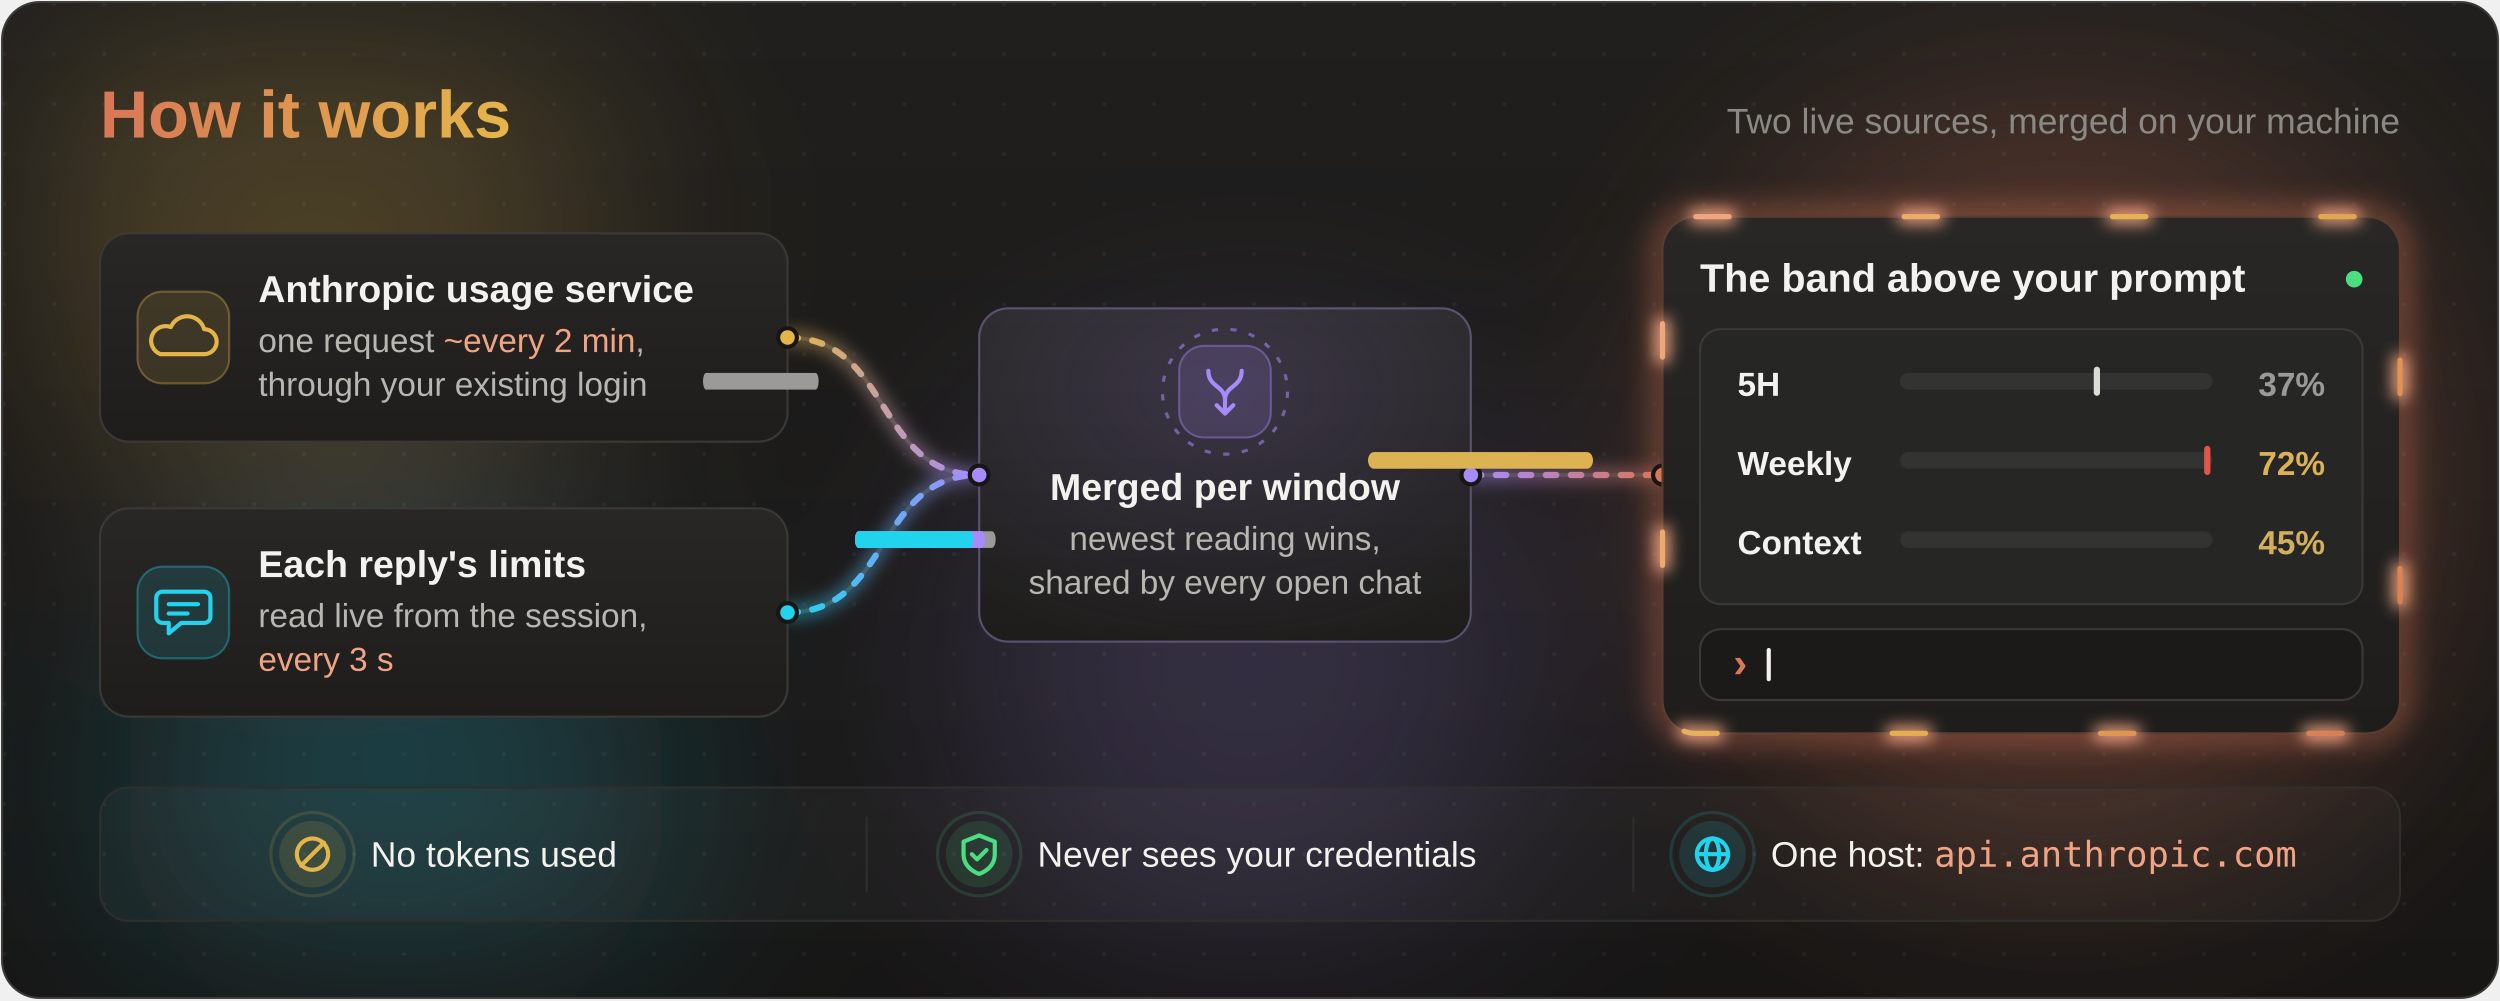
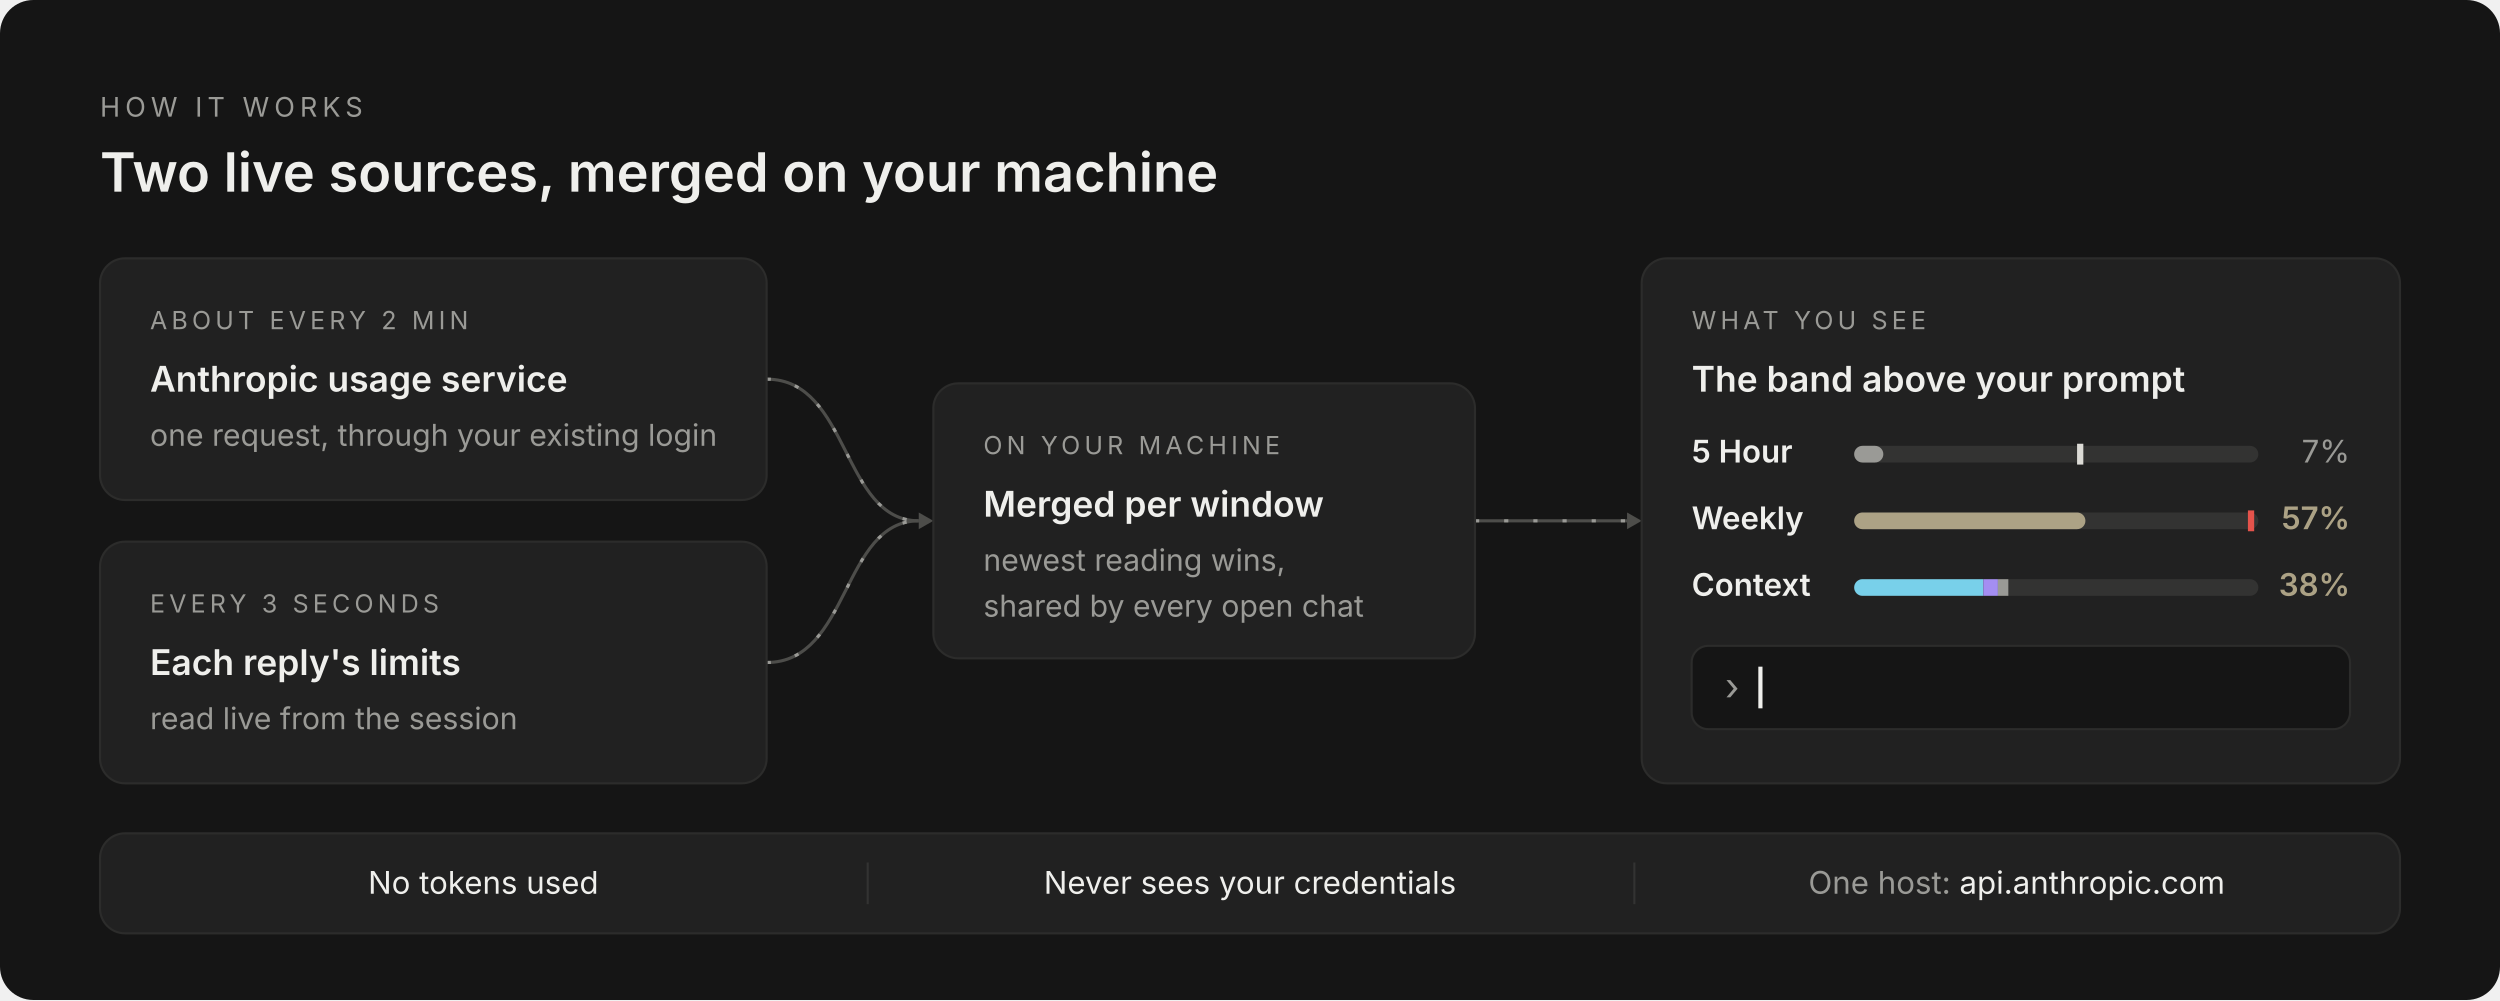
- <svg xmlns="http://www.w3.org/2000/svg" width="1200" height="480" viewBox="0 0 1200 480" role="img" aria-labelledby="t d">
+ <svg xmlns="http://www.w3.org/2000/svg" width="1200" height="480" viewBox="0 0 1200 480" role="img" aria-labelledby="t d" font-family="Inter, -apple-system, 'Segoe UI', Helvetica, Arial, sans-serif">
+   <style>
+ .in{animation:in 1.4s cubic-bezier(.2,.7,.2,1) both}
+ .i2{animation-delay:.2s}.i3{animation-delay:.45s}.i4{animation-delay:.7s}.i5{animation-delay:.95s}
+ .flow{stroke-dasharray:2 12;animation:flow 9s linear infinite}
+ .grow{transform-box:fill-box;transform-origin:left center;animation:grow 10s cubic-bezier(.2,.7,.2,1) infinite both}
+ .g2{animation-delay:.15s}.g3{animation-delay:.3s}
+ .tick{animation:tick 10s cubic-bezier(.2,.7,.2,1) infinite both}
+ @keyframes in{0%{opacity:0}100%{opacity:1}}
+ @keyframes flow{0%{stroke-dashoffset:0}100%{stroke-dashoffset:-56}}
+ @keyframes grow{0%{transform:scaleX(0)}16%,100%{transform:scaleX(1)}}
+ @keyframes tick{0%,10%{opacity:0}22%,100%{opacity:1}}
+ @media (prefers-reduced-motion:reduce){.in,.flow,.grow,.tick{animation:none}}
+ </style>
  <defs>
-     <linearGradient id="card" x1="0" y1="0" x2="0" y2="1">
-       <stop offset="0" stop-color="#201f1d" />
-       <stop offset="1" stop-color="#171615" />
-     </linearGradient>
-     <linearGradient id="node" x1="0" y1="0" x2="0" y2="1">
-       <stop offset="0" stop-color="#282725" />
-       <stop offset="1" stop-color="#1e1d1b" />
-     </linearGradient>
-     <linearGradient id="head" x1="0" y1="0" x2="1" y2="0">
-       <stop offset="0" stop-color="#d97757" />
-       <stop offset="1" stop-color="#e5b54a" />
-     </linearGradient>
-     <linearGradient id="g1" gradientUnits="userSpaceOnUse" x1="378" y1="0" x2="470" y2="0">
-       <stop offset="0" stop-color="#e5b54a" />
-       <stop offset="1" stop-color="#a78bfa" />
-     </linearGradient>
-     <linearGradient id="g2" gradientUnits="userSpaceOnUse" x1="378" y1="0" x2="470" y2="0">
-       <stop offset="0" stop-color="#22d3ee" />
-       <stop offset="1" stop-color="#a78bfa" />
-     </linearGradient>
-     <linearGradient id="g3" gradientUnits="userSpaceOnUse" x1="706" y1="0" x2="798" y2="0">
-       <stop offset="0" stop-color="#a78bfa" />
-       <stop offset="1" stop-color="#d97757" />
-     </linearGradient>
-     <linearGradient id="trace" gradientUnits="userSpaceOnUse" x1="798" y1="104" x2="1152" y2="352">
-       <stop offset="0" stop-color="#f0a483" />
-       <stop offset=".5" stop-color="#e5b54a" />
-       <stop offset="1" stop-color="#d97757" />
-     </linearGradient>
-     <radialGradient id="vio" cx=".5" cy=".25" r=".8">
-       <stop offset="0" stop-color="#a78bfa" stop-opacity=".16" />
-       <stop offset="1" stop-color="#a78bfa" stop-opacity="0" />
-     </radialGradient>
-     <linearGradient id="shine" x1="0" y1="0" x2="1" y2="0">
-       <stop offset="0" stop-color="#fff" stop-opacity="0" />
-       <stop offset=".5" stop-color="#fff" stop-opacity=".07" />
-       <stop offset="1" stop-color="#fff" stop-opacity="0" />
-     </linearGradient>
-     <filter id="blob" filterUnits="userSpaceOnUse" x="-300" y="-300" width="1800" height="1080">
-       <feGaussianBlur stdDeviation="55" />
-     </filter>
-     <filter id="soft" filterUnits="userSpaceOnUse" x="0" y="0" width="1200" height="480">
-       <feGaussianBlur stdDeviation="7" />
-     </filter>
-     <filter id="spark" filterUnits="userSpaceOnUse" x="0" y="0" width="1200" height="480">
-       <feGaussianBlur stdDeviation="3.5" />
-     </filter>
-     <clipPath id="cardClip">
-       <rect x="1" y="1" width="1198" height="478" rx="18" />
+     <clipPath id="ctx">
+       <rect x="890" y="278" width="194" height="8" rx="4" />
    </clipPath>
-     <clipPath id="stripClip">
-       <rect x="48" y="378" width="1104" height="64" rx="14" />
-     </clipPath>
-     <pattern id="dots" width="24" height="24" patternUnits="userSpaceOnUse">
-       <circle cx="2" cy="2" r="1" fill="#fff" fill-opacity=".045" />
-     </pattern>
  </defs>
-   <style>
-   text{font-family:-apple-system,BlinkMacSystemFont,'Segoe UI','Helvetica Neue',Arial,sans-serif}
-   .mono{font-family:ui-monospace,SFMono-Regular,Menlo,Consolas,monospace}
-   .h{font-weight:700;fill:#f3f2ee}
-   .s{fill:#b8b6b0;font-size:16px}
-   .m{fill:#8a8984}
-   .hi{fill:#f0a483}
-   .fx{transform-box:fill-box;transform-origin:center}
-   .bar{transform-box:fill-box;transform-origin:left center}
- 
-   .b1{animation:dA 13s ease-in-out infinite alternate}
-   .b2{animation:dB 11s ease-in-out infinite alternate}
-   .b3{animation:dC 14s ease-in-out infinite alternate}
-   .b4{animation:dD 9s ease-in-out infinite alternate}
-   @keyframes dA{0%{transform:translate(0,0);opacity:.26}100%{transform:translate(-50px,22px);opacity:.35}}
-   @keyframes dB{0%{transform:translate(0,0);opacity:.22}100%{transform:translate(60px,30px);opacity:.32}}
-   @keyframes dC{0%{transform:translate(0,0);opacity:.2}100%{transform:translate(40px,-40px);opacity:.3}}
-   @keyframes dD{0%{transform:translate(0,0);opacity:.18}100%{transform:translate(-40px,-24px);opacity:.3}}
- 
-   .flow{stroke-dasharray:5 7;animation:flow 1.2s linear infinite}
-   @keyframes flow{to{stroke-dashoffset:-12}}
-   .neon{opacity:.45}
-   .spin{animation:spin 12s linear infinite}
-   @keyframes spin{to{transform:rotate(360deg)}}
-   .bd{opacity:.15;animation:bd 6s ease-in-out infinite}
-   .bd2{animation-delay:2s}.bd3{animation-delay:4s}
-   @keyframes bd{0%,100%{opacity:.15}15%{opacity:.6}35%{opacity:.15}}
- 
-   .cm{stroke-dasharray:9 200;stroke-dashoffset:9;opacity:0;animation-iteration-count:infinite;animation-timing-function:ease-in-out}
-   .cA{animation-name:cA;animation-duration:10s}
-   .cB{animation-name:cB;animation-duration:2.5s}
-   .cC{animation-name:cC;animation-duration:2.5s}
-   @keyframes cA{0%,1.5%{stroke-dashoffset:9;opacity:0}3%{opacity:1}10%{opacity:1}10.5%{stroke-dashoffset:-100;opacity:0}100%{stroke-dashoffset:-100;opacity:0}}
-   @keyframes cB{0%,6%{stroke-dashoffset:9;opacity:0}11%{opacity:1}40%{opacity:1}42%{stroke-dashoffset:-100;opacity:0}100%{stroke-dashoffset:-100;opacity:0}}
-   @keyframes cC{0%,44%{stroke-dashoffset:9;opacity:0}49%{opacity:1}72%{opacity:1}74%{stroke-dashoffset:-100;opacity:0}100%{stroke-dashoffset:-100;opacity:0}}
- 
-   .halo{opacity:0}
-   .pS1{animation:p10 10s ease-out infinite}
-   .pS2{animation:p25 2.5s ease-out infinite}
-   .pM{animation:p25 2.5s ease-out 1s infinite}
-   .pO{animation:pO 2.5s ease-out 1.8s infinite}
-   @keyframes p10{0%{opacity:0}2.5%{opacity:1}9%{opacity:0}100%{opacity:0}}
-   @keyframes p25{0%{opacity:0}9%{opacity:1}34%{opacity:0}100%{opacity:0}}
-   .oglow{opacity:.55}
-   @keyframes pO{0%{opacity:.55}10%{opacity:1}45%{opacity:.55}100%{opacity:.55}}
-   .ring{opacity:0;animation:ring 2.5s ease-out 1.8s infinite}
-   @keyframes ring{0%{transform:scale(1);opacity:.7}60%{transform:scale(3.2);opacity:0}100%{transform:scale(3.2);opacity:0}}
- 
-   .tr{stroke-dasharray:16 84;animation:trace 7s linear infinite}
-   @keyframes trace{to{stroke-dashoffset:-100}}
- 
-   .caret{animation:blink 1.2s ease-in-out infinite alternate}
-   @keyframes blink{0%,30%{opacity:1}100%{opacity:.1}}
- 
-   .sweep{transform:translateX(-320px);animation:sweep 10s ease-in-out infinite}
-   @keyframes sweep{0%{transform:translateX(-320px)}45%,100%{transform:translateX(1180px)}}
- 
-   /* mini band: 4 readings per 10 s loop, local 0% = the 1.85 s arrival */
-   .q{animation-duration:10s;animation-iteration-count:infinite;animation-timing-function:cubic-bezier(.3,.7,.3,1);animation-delay:-8.15s}
-   .h5{transform:scaleX(.37);fill:#9b9a96;animation-name:h5}
-   @keyframes h5{0%{transform:scaleX(.79);fill:#e5a14a}6%,25%{transform:scaleX(.18);fill:#9b9a96}31%,50%{transform:scaleX(.37);fill:#9b9a96}56%,75%{transform:scaleX(.58);fill:#b3a37e}81%,100%{transform:scaleX(.79);fill:#e5a14a}}
-   .tk{transform:translateX(93px);fill:#dcdbd6;animation-name:tk}
-   @keyframes tk{0%{transform:translateX(146px);fill:#e5534b}6%,25%{transform:translateX(60px);fill:#dcdbd6}31%,50%{transform:translateX(93px);fill:#dcdbd6}56%,75%{transform:translateX(124px);fill:#dcdbd6}81%,100%{transform:translateX(146px);fill:#e5534b}}
-   .wk{transform:scaleX(.72);fill:#dcb253;animation-name:wk}
-   @keyframes wk{0%{transform:scaleX(.97);fill:#e5534b}6%,25%{transform:scaleX(.57);fill:#b0a281}31%,50%{transform:scaleX(.72);fill:#dcb253}56%,75%{transform:scaleX(.86);fill:#e57f4b}81%,100%{transform:scaleX(.97);fill:#e5534b}}
-   .cx{transform:scaleX(.45);animation-name:cx}
-   @keyframes cx{0%{transform:scaleX(.62)}6%,25%{transform:scaleX(.38)}31%,50%{transform:scaleX(.45)}56%,75%{transform:scaleX(.53)}81%,100%{transform:scaleX(.62)}}
- 
-   .f{opacity:0;animation:fr 10s ease-out infinite}
-   .f.on{opacity:1}
-   .k0{animation-delay:-8.15s}.k1{animation-delay:-5.65s}.k2{animation-delay:-3.15s}.k3{animation-delay:-.65s}
-   @keyframes fr{0%{opacity:0;transform:translateY(6px)}4%,24%{opacity:1;transform:translateY(0)}27%,100%{opacity:0;transform:translateY(0)}}
- 
-   @media (prefers-reduced-motion: reduce){*{animation:none !important}}
- </style>
-   <rect x="1" y="1" width="1198" height="478" rx="18" fill="url(#card)" />
-   <g clip-path="url(#cardClip)">
-     <g filter="url(#blob)">
-       <circle class="b1" cx="990" cy="230" r="180" fill="#d97757" opacity=".3" />
-       <circle class="b2" cx="150" cy="110" r="140" fill="#e5b54a" opacity=".22" />
-       <circle class="b3" cx="190" cy="380" r="130" fill="#22d3ee" opacity=".2" />
-       <circle class="b4" cx="600" cy="320" r="140" fill="#a78bfa" opacity=".18" />
+   <rect width="1200" height="480" rx="16" fill="#151515" />
+   <text x="48" y="56" fill="#9a9a96" font-size="13" letter-spacing="2.4">HOW IT WORKS</text>
+   <text x="48" y="92" fill="#efefec" font-size="26" font-weight="600">Two live sources, merged on your machine</text>
+   <g class="in i3">
+     <g fill="none" stroke-width="1.5">
+       <path d="M368 182 C408 182 404 250 441 250" stroke="#4d4d4a" />
+       <path d="M368 318 C408 318 404 250 441 250" stroke="#4d4d4a" />
+       <path d="M708 250 H781" stroke="#4d4d4a" />
+       <path class="flow" d="M368 182 C408 182 404 250 441 250" stroke="#9a9a96" />
+       <path class="flow" d="M368 318 C408 318 404 250 441 250" stroke="#9a9a96" />
+       <path class="flow" d="M708 250 H781" stroke="#9a9a96" />
    </g>
-     <rect width="1200" height="480" fill="url(#dots)" />
+     <path d="M441 246 L448 250 L441 254 Z" fill="#4d4d4a" />
+     <path d="M781 246 L788 250 L781 254 Z" fill="#4d4d4a" />
  </g>
-   <rect x="1" y="1" width="1198" height="478" rx="18" fill="none" stroke="#3a3936" />
-   <text x="48" y="66" font-size="32" font-weight="700" fill="url(#head)">How it works</text>
-   <text x="1152" y="64" font-size="17" text-anchor="end" class="m">Two live sources, merged on your machine</text>
-   <g fill="none" stroke-linecap="round">
-     <path d="M378 162 C428 162 420 228 470 228" stroke="#3a3936" stroke-width="2" />
-     <path d="M378 294 C428 294 420 228 470 228" stroke="#3a3936" stroke-width="2" />
-     <path d="M706 228 H798" stroke="#3a3936" stroke-width="2" />
-     <g class="neon" filter="url(#spark)" stroke-width="7">
-       <path d="M378 162 C428 162 420 228 470 228" stroke="url(#g1)" />
-       <path d="M378 294 C428 294 420 228 470 228" stroke="url(#g2)" />
-       <path d="M706 228 H798" stroke="url(#g3)" />
+   <g class="in">
+     <rect x="48" y="124" width="320" height="116" rx="12" fill="#212121" stroke="#2c2c2b" />
+     <text x="72" y="158" fill="#9a9a96" font-size="12" letter-spacing="2">ABOUT EVERY 2 MIN</text>
+     <text x="72" y="188" fill="#efefec" font-size="17" font-weight="600">Anthropic usage service</text>
+     <text x="72" y="214" fill="#9a9a96" font-size="14.5">one request, through your existing login</text>
+   </g>
+   <g class="in i2">
+     <rect x="48" y="260" width="320" height="116" rx="12" fill="#212121" stroke="#2c2c2b" />
+     <text x="72" y="294" fill="#9a9a96" font-size="12" letter-spacing="2">EVERY 3 SECONDS</text>
+     <text x="72" y="324" fill="#efefec" font-size="17" font-weight="600">Each reply's limits</text>
+     <text x="72" y="350" fill="#9a9a96" font-size="14.5">read live from the session</text>
+   </g>
+   <g class="in i3">
+     <rect x="448" y="184" width="260" height="132" rx="12" fill="#212121" stroke="#2c2c2b" />
+     <text x="472" y="218" fill="#9a9a96" font-size="12" letter-spacing="2">ON YOUR MACHINE</text>
+     <text x="472" y="248" fill="#efefec" font-size="17" font-weight="600">Merged per window</text>
+     <text x="472" y="274" fill="#9a9a96" font-size="14.5">newest reading wins,</text>
+     <text x="472" y="296" fill="#9a9a96" font-size="14.5">shared by every open chat</text>
+   </g>
+   <g class="in i4">
+     <rect x="788" y="124" width="364" height="252" rx="12" fill="#212121" stroke="#2c2c2b" />
+     <text x="812" y="158" fill="#9a9a96" font-size="12" letter-spacing="2">WHAT YOU SEE</text>
+     <text x="812" y="188" fill="#efefec" font-size="17" font-weight="600">The band above your prompt</text>
+     <text x="812" y="222" fill="#efefec" font-size="15" font-weight="600">5 Hour</text>
+     <rect x="890" y="214" width="194" height="8" rx="4" fill="#333332" />
+     <rect class="grow" x="890" y="214" width="14" height="8" rx="4" fill="#9a9a96" />
+     <rect class="tick" x="997" y="213" width="3" height="10" fill="#dcdbd6" />
+     <text x="1128" y="222" fill="#9a9a96" font-size="15" text-anchor="end">7%</text>
+     <text x="812" y="254" fill="#efefec" font-size="15" font-weight="600">Weekly</text>
+     <rect x="890" y="246" width="194" height="8" rx="4" fill="#333332" />
+     <rect class="grow g2" x="890" y="246" width="111" height="8" rx="4" fill="#aca285" />
+     <rect class="tick" x="1079" y="245" width="3" height="10" fill="#e5534b" />
+     <text x="1128" y="254" fill="#aca285" font-size="15" font-weight="600" text-anchor="end">57%</text>
+     <text x="812" y="286" fill="#efefec" font-size="15" font-weight="600">Context</text>
+     <rect x="890" y="278" width="194" height="8" rx="4" fill="#333332" />
+     <g clip-path="url(#ctx)">
+       <g class="grow g3">
+         <rect x="890" y="278" width="62" height="8" fill="#78d0ea" />
+         <rect x="952" y="278" width="7" height="8" fill="#a48ef2" />
+         <rect x="959" y="278" width="5" height="8" fill="#9a9a96" />
+       </g>
    </g>
-     <path class="flow" d="M378 162 C428 162 420 228 470 228" stroke="url(#g1)" stroke-width="3" />
-     <path class="flow" d="M378 294 C428 294 420 228 470 228" stroke="url(#g2)" stroke-width="3" />
-     <path class="flow" d="M706 228 H798" stroke="url(#g3)" stroke-width="3" />
-     <g filter="url(#spark)">
-       <path class="cm cA" pathLength="100" d="M378 162 C428 162 420 228 470 228" stroke="#e5b54a" stroke-width="16" />
-       <path class="cm cB" pathLength="100" d="M378 294 C428 294 420 228 470 228" stroke="#22d3ee" stroke-width="16" />
-       <path class="cm cC" pathLength="100" d="M706 228 H798" stroke="#f0a483" stroke-width="16" />
-     </g>
-     <path class="cm cA" pathLength="100" d="M378 162 C428 162 420 228 470 228" stroke="#fff4d6" stroke-width="5" />
-     <path class="cm cB" pathLength="100" d="M378 294 C428 294 420 228 470 228" stroke="#d6fbff" stroke-width="5" />
-     <path class="cm cC" pathLength="100" d="M706 228 H798" stroke="#ffe6da" stroke-width="5" />
+     <text x="1128" y="286" fill="#aca285" font-size="15" font-weight="600" text-anchor="end">38%</text>
+     <rect x="812" y="310" width="316" height="40" rx="8" fill="#151515" stroke="#2c2c2b" />
+     <text x="828" y="336" fill="#9a9a96" font-size="18">›</text>
+     <rect x="844" y="320" width="2" height="20" fill="#efefec" />
  </g>
-   <g filter="url(#soft)" fill="none" stroke-width="5">
-     <rect class="halo pS1" x="48" y="112" width="330" height="100" rx="14" stroke="#e5b54a" />
-     <rect class="halo pS2" x="48" y="244" width="330" height="100" rx="14" stroke="#22d3ee" />
-     <rect class="halo pM" x="470" y="148" width="236" height="160" rx="14" stroke="#a78bfa" />
-     <rect class="oglow pO" x="798" y="104" width="354" height="248" rx="16" stroke="#d97757" stroke-width="8" />
-   </g>
-   <rect x="48" y="112" width="330" height="100" rx="14" fill="url(#node)" stroke="#3a3936" />
-   <rect class="halo pS1" x="48" y="112" width="330" height="100" rx="14" fill="none" stroke="#e5b54a" stroke-opacity=".8" />
-   <rect x="66" y="140" width="44" height="44" rx="12" fill="#e5b54a" fill-opacity=".14" stroke="#e5b54a" stroke-opacity=".35" />
-   <path transform="translate(88 163)" d="M-11 7 H10 A6 6 0 0 0 10 -5 A8.5 8.5 0 0 0 -6 -6 A6.5 6.5 0 0 0 -11 7 Z" fill="none" stroke="#e5b54a" stroke-width="2" stroke-linejoin="round" />
-   <text x="124" y="145" font-size="18" class="h">Anthropic usage service</text>
-   <text x="124" y="169" class="s">one request <tspan class="hi">~every 2 min</tspan>,</text>
-   <text x="124" y="190" class="s">through your existing login</text>
-   <rect x="48" y="244" width="330" height="100" rx="14" fill="url(#node)" stroke="#3a3936" />
-   <rect class="halo pS2" x="48" y="244" width="330" height="100" rx="14" fill="none" stroke="#22d3ee" stroke-opacity=".8" />
-   <rect x="66" y="272" width="44" height="44" rx="12" fill="#22d3ee" fill-opacity=".13" stroke="#22d3ee" stroke-opacity=".35" />
-   <g transform="translate(88 293)" fill="none" stroke="#22d3ee" stroke-width="2" stroke-linejoin="round" stroke-linecap="round">
-     <path d="M-10 -9 H10 A3 3 0 0 1 13 -6 V3 A3 3 0 0 1 10 6 H-1 L-7 11 V6 H-10 A3 3 0 0 1 -13 3 V-6 A3 3 0 0 1 -10 -9 Z" />
-     <path d="M-7 -3 H7 M-7 1.5 H2" />
-   </g>
-   <text x="124" y="277" font-size="18" class="h">Each reply's limits</text>
-   <text x="124" y="301" class="s">read live from the session,</text>
-   <text x="124" y="322" class="s hi">every 3 s</text>
-   <rect x="470" y="148" width="236" height="160" rx="14" fill="url(#node)" stroke="#3a3936" />
-   <rect x="470" y="148" width="236" height="160" rx="14" fill="url(#vio)" stroke="#a78bfa" stroke-opacity=".28" />
-   <circle class="spin fx" cx="588" cy="188" r="30" fill="none" stroke="#a78bfa" stroke-opacity=".55" stroke-width="1.5" stroke-dasharray="3 6" />
-   <rect class="halo pM" x="470" y="148" width="236" height="160" rx="14" fill="none" stroke="#a78bfa" stroke-opacity=".85" />
-   <rect x="566" y="166" width="44" height="44" rx="12" fill="#a78bfa" fill-opacity=".15" stroke="#a78bfa" stroke-opacity=".4" />
-   <g transform="translate(588 188)" fill="none" stroke="#a78bfa" stroke-width="2" stroke-linecap="round" stroke-linejoin="round">
-     <path d="M-8 -10 C-8 -2 0 -3 0 4 M8 -10 C8 -2 0 -3 0 4 M0 4 V10 M-4 6.5 L0 10.5 L4 6.5" />
-   </g>
-   <text x="588" y="240" font-size="18" text-anchor="middle" class="h">Merged per window</text>
-   <text x="588" y="264" text-anchor="middle" class="s">newest reading wins,</text>
-   <text x="588" y="285" text-anchor="middle" class="s">shared by every open chat</text>
-   <g stroke="#171615" stroke-width="2">
-     <circle cx="378" cy="162" r="4.5" fill="#e5b54a" />
-     <circle cx="378" cy="294" r="4.5" fill="#22d3ee" />
-     <circle cx="470" cy="228" r="4.5" fill="#a78bfa" />
-     <circle cx="706" cy="228" r="4.5" fill="#a78bfa" />
-     <circle cx="798" cy="228" r="4.5" fill="#d97757" />
-   </g>
-   <rect x="798" y="104" width="354" height="248" rx="16" fill="url(#node)" stroke="#5a3c30" />
-   <path class="tr" pathLength="100" filter="url(#spark)" d="M814 104 H1136 A16 16 0 0 1 1152 120 V336 A16 16 0 0 1 1136 352 H814 A16 16 0 0 1 798 336 V120 A16 16 0 0 1 814 104 Z" fill="none" stroke="#f0a483" stroke-width="7" stroke-linecap="round" />
-   <path class="tr" pathLength="100" d="M814 104 H1136 A16 16 0 0 1 1152 120 V336 A16 16 0 0 1 1136 352 H814 A16 16 0 0 1 798 336 V120 A16 16 0 0 1 814 104 Z" fill="none" stroke="url(#trace)" stroke-width="2.5" stroke-linecap="round" />
-   <text x="816" y="140" font-size="19" class="h">The band above your prompt</text>
-   <circle class="ring fx" cx="1130" cy="134" r="4" fill="#4ade80" />
-   <circle cx="1130" cy="134" r="4" fill="#4ade80" />
-   <rect x="816" y="158" width="318" height="132" rx="10" fill="#262624" stroke="#3a3936" />
-   <g font-size="16">
-     <text x="834" y="190" class="h">5H</text>
-     <text x="834" y="228" class="h">Weekly</text>
-     <text x="834" y="266" class="h">Context</text>
-   </g>
-   <rect x="912" y="179" width="150" height="8" rx="4" fill="#333332" />
-   <rect class="bar q h5" x="912" y="179" width="150" height="8" rx="4" />
-   <rect class="q tk" x="912" y="176" width="3" height="14" rx="1.5" />
-   <rect x="912" y="217" width="150" height="8" rx="4" fill="#333332" />
-   <rect class="bar q wk" x="912" y="217" width="150" height="8" rx="4" />
-   <rect x="1058" y="214" width="3" height="14" rx="1.5" fill="#e5534b" />
-   <rect x="912" y="255" width="150" height="8" rx="4" fill="#333332" />
-   <g class="bar q cx">
-     <rect x="912" y="255" width="150" height="8" rx="4" fill="#9b9a96" />
-     <rect x="912" y="255" width="139" height="8" rx="4" fill="#a78bfa" />
-     <rect x="912" y="255" width="126" height="8" rx="4" fill="#22d3ee" />
-   </g>
-   <g font-size="16" font-weight="600" text-anchor="end">
-     <text x="1116" y="190" class="f k0" fill="#9b9a96">18%</text>
-     <text x="1116" y="190" class="f k1 on" fill="#9b9a96">37%</text>
-     <text x="1116" y="190" class="f k2" fill="#b3a37e">58%</text>
-     <text x="1116" y="190" class="f k3" fill="#e5a14a">79%</text>
-     <text x="1116" y="228" class="f k0" fill="#b0a281">57%</text>
-     <text x="1116" y="228" class="f k1 on" fill="#dcb253">72%</text>
-     <text x="1116" y="228" class="f k2" fill="#e57f4b">86%</text>
-     <text x="1116" y="228" class="f k3" fill="#e5534b">97%</text>
-     <text x="1116" y="266" class="f k0" fill="#c2a86e">38%</text>
-     <text x="1116" y="266" class="f k1 on" fill="#d3ae5c">45%</text>
-     <text x="1116" y="266" class="f k2" fill="#e5ab4a">53%</text>
-     <text x="1116" y="266" class="f k3" fill="#e58e4a">62%</text>
-   </g>
-   <rect x="816" y="302" width="318" height="34" rx="10" fill="#1b1a19" stroke="#3a3936" />
-   <text x="832" y="325" font-size="20" font-weight="700" fill="#d97757">›</text>
-   <rect class="caret" x="848" y="311" width="2" height="16" rx="1" fill="#f3f2ee" />
-   <rect x="48" y="378" width="1104" height="64" rx="14" fill="#ffffff" fill-opacity=".03" stroke="#2f2e2b" />
-   <g clip-path="url(#stripClip)">
-     <rect class="sweep" x="48" y="378" width="260" height="64" fill="url(#shine)" />
-   </g>
-   <g stroke="#2f2e2b">
-     <path d="M416 392 V428 M784 392 V428" />
-   </g>
-   <g font-size="17" fill="#f3f2ee">
-     <g transform="translate(150 410)">
-       <circle class="bd bd1" r="20" fill="none" stroke="#e5b54a" stroke-width="1.5" />
-       <circle r="16" fill="#e5b54a" fill-opacity=".14" />
-       <g fill="none" stroke="#e5b54a" stroke-width="2" stroke-linecap="round">
-         <circle r="7.5" />
-         <path d="M-5.5 5.5 L5.5 -5.5" />
-       </g>
-       <text x="28" y="6">No tokens used</text>
-     </g>
-     <g transform="translate(470 410)">
-       <circle class="bd bd2" r="20" fill="none" stroke="#4ade80" stroke-width="1.5" />
-       <circle r="16" fill="#4ade80" fill-opacity=".13" />
-       <g fill="none" stroke="#4ade80" stroke-width="2" stroke-linecap="round" stroke-linejoin="round">
-         <path d="M0 -9 L7.5 -6 V0 C7.5 5 4 8 0 9.5 C-4 8 -7.5 5 -7.5 0 V-6 Z" />
-         <path d="M-3.5 0 L-1 2.5 L3.5 -2" />
-       </g>
-       <text x="28" y="6">Never sees your credentials</text>
-     </g>
-     <g transform="translate(822 410)">
-       <circle class="bd bd3" r="20" fill="none" stroke="#22d3ee" stroke-width="1.5" />
-       <circle r="16" fill="#22d3ee" fill-opacity=".13" />
-       <g fill="none" stroke="#22d3ee" stroke-width="2">
-         <circle r="7.5" />
-         <ellipse rx="3.2" ry="7.5" />
-         <path d="M-7.5 0 H7.5" />
-       </g>
-       <text x="28" y="6">One host: <tspan class="mono" fill="#f0a483">api.anthropic.com</tspan>
-       </text>
-     </g>
+   <g class="in i5">
+     <rect x="48" y="400" width="1104" height="48" rx="12" fill="#212121" stroke="#2c2c2b" />
+     <rect x="416" y="414" width="1" height="20" fill="#333332" />
+     <rect x="784" y="414" width="1" height="20" fill="#333332" />
+     <text x="232" y="429" fill="#efefec" font-size="15" text-anchor="middle">No tokens used</text>
+     <text x="600" y="429" fill="#efefec" font-size="15" text-anchor="middle">Never sees your credentials</text>
+     <text x="968" y="429" fill="#efefec" font-size="15" text-anchor="middle">
+       <tspan fill="#9a9a96">One host:</tspan> api.anthropic.com</text>
  </g>
</svg>
